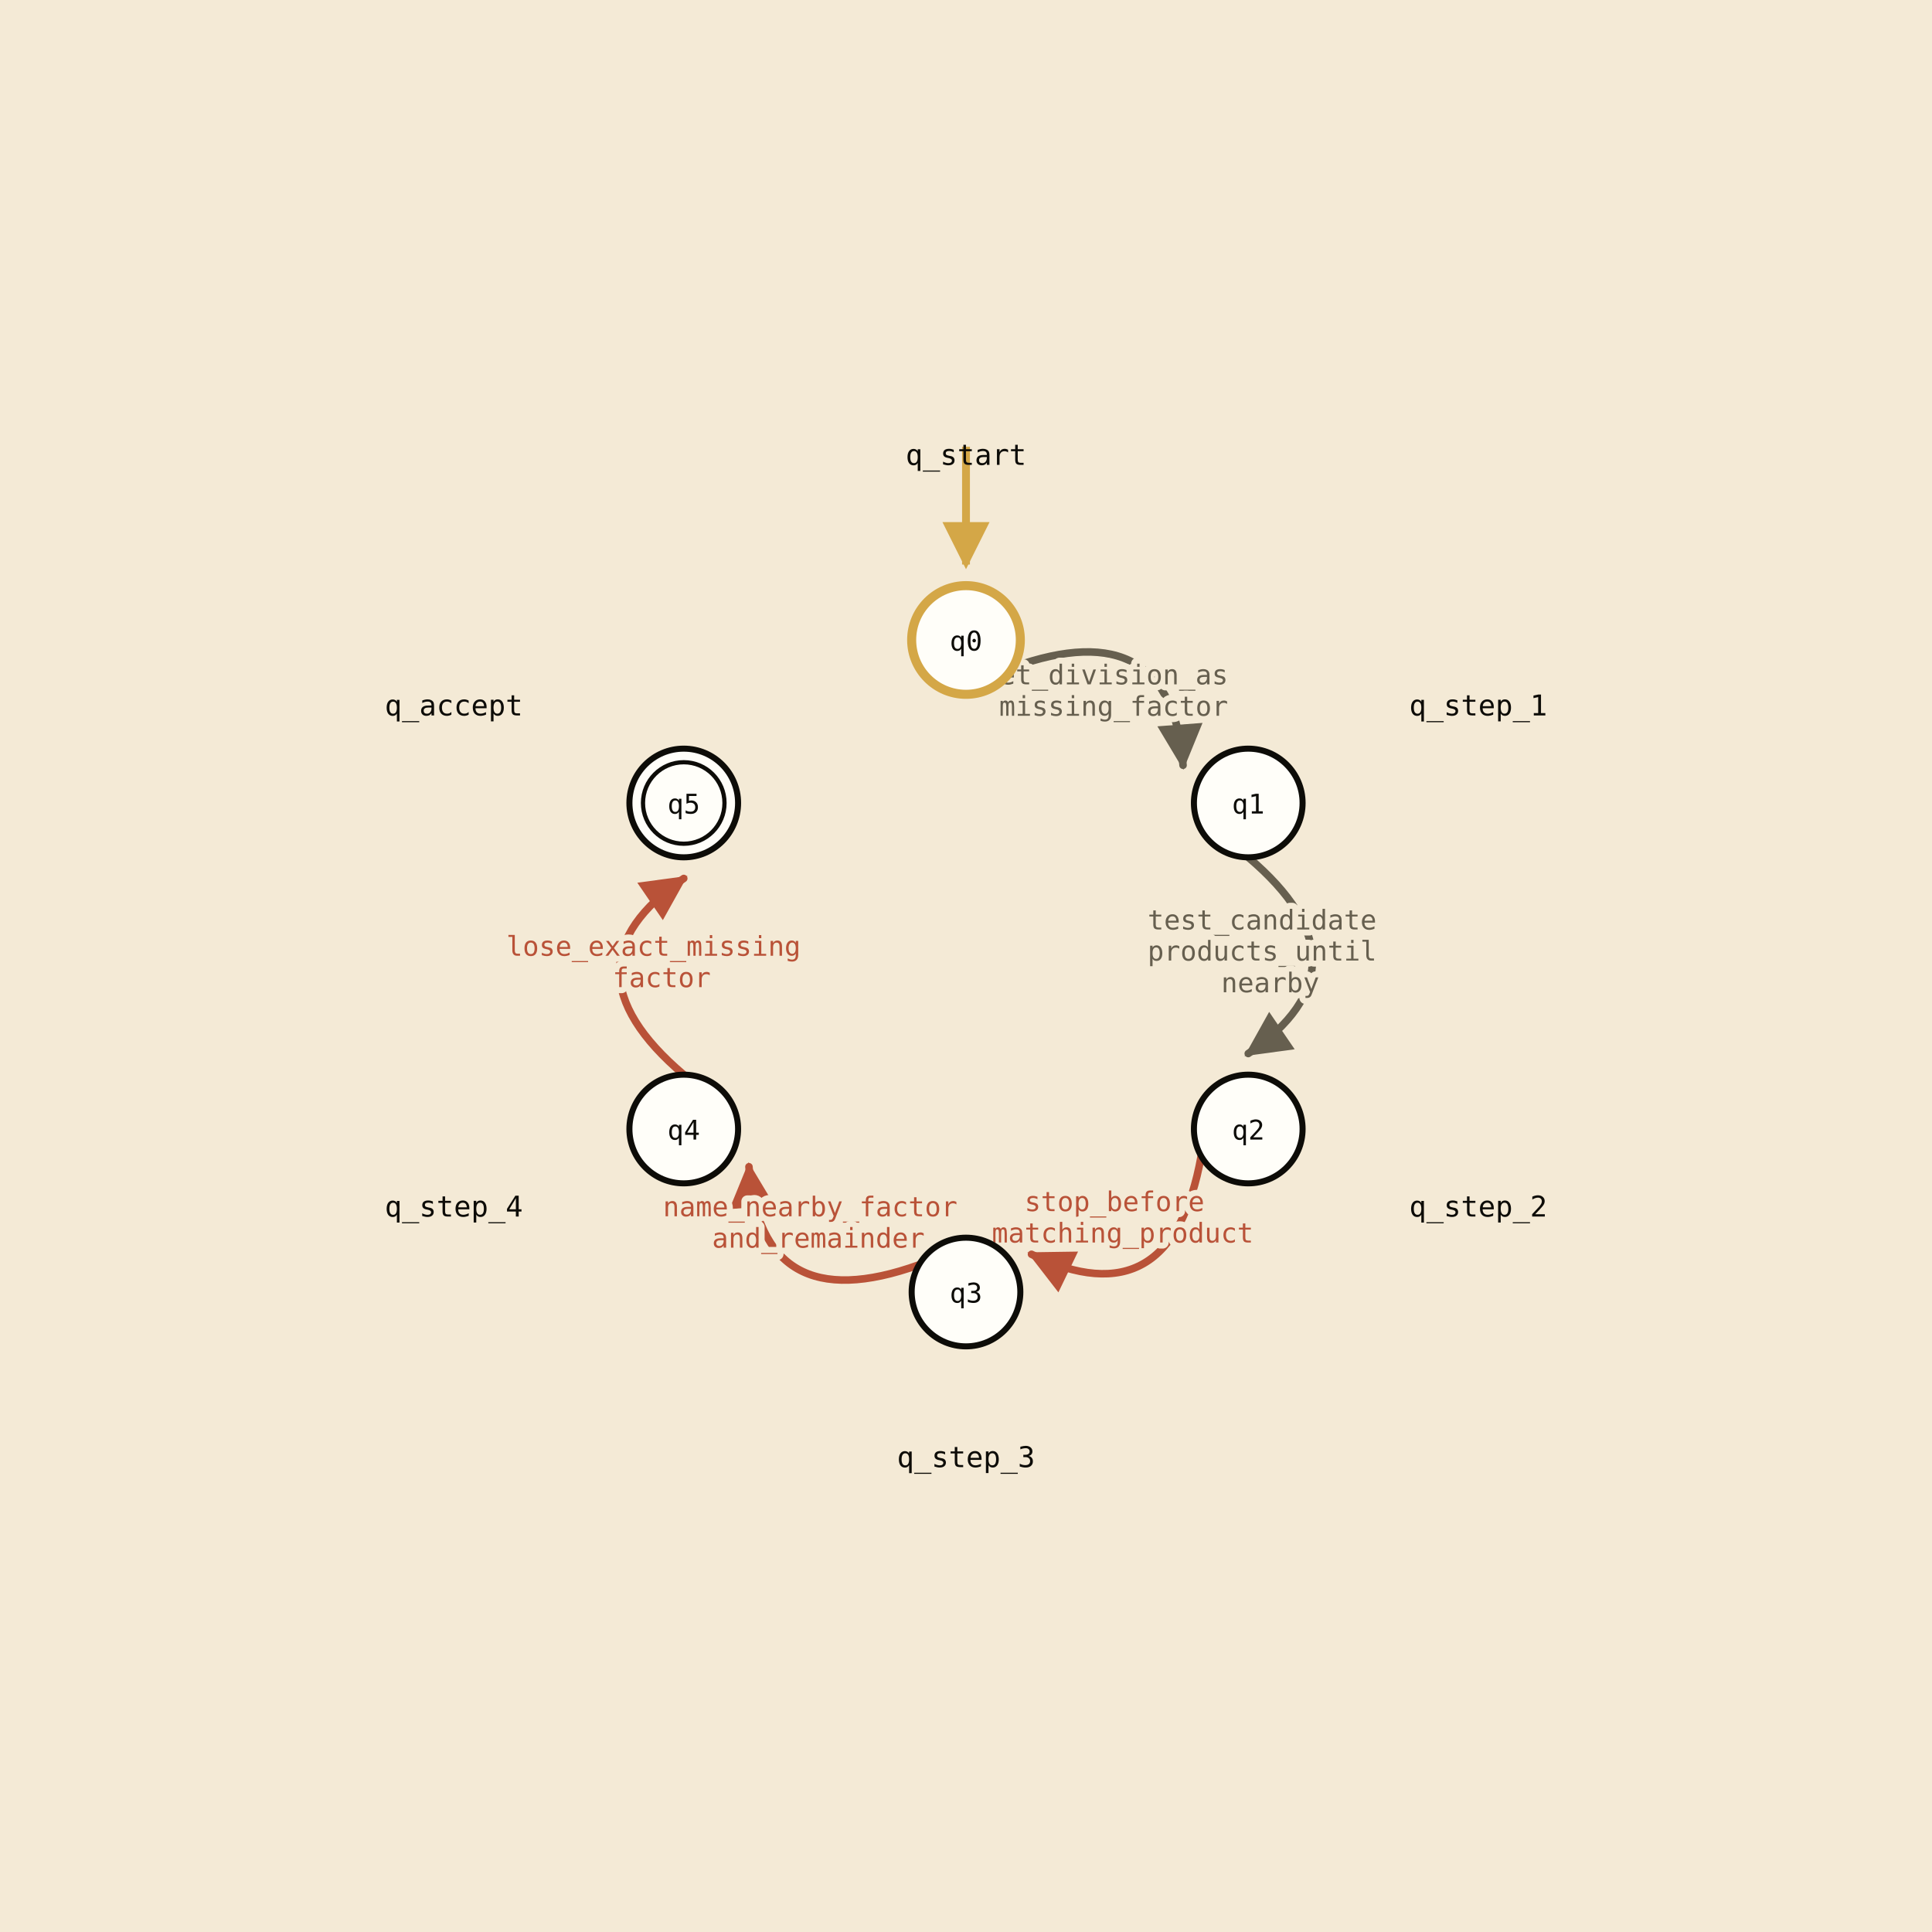
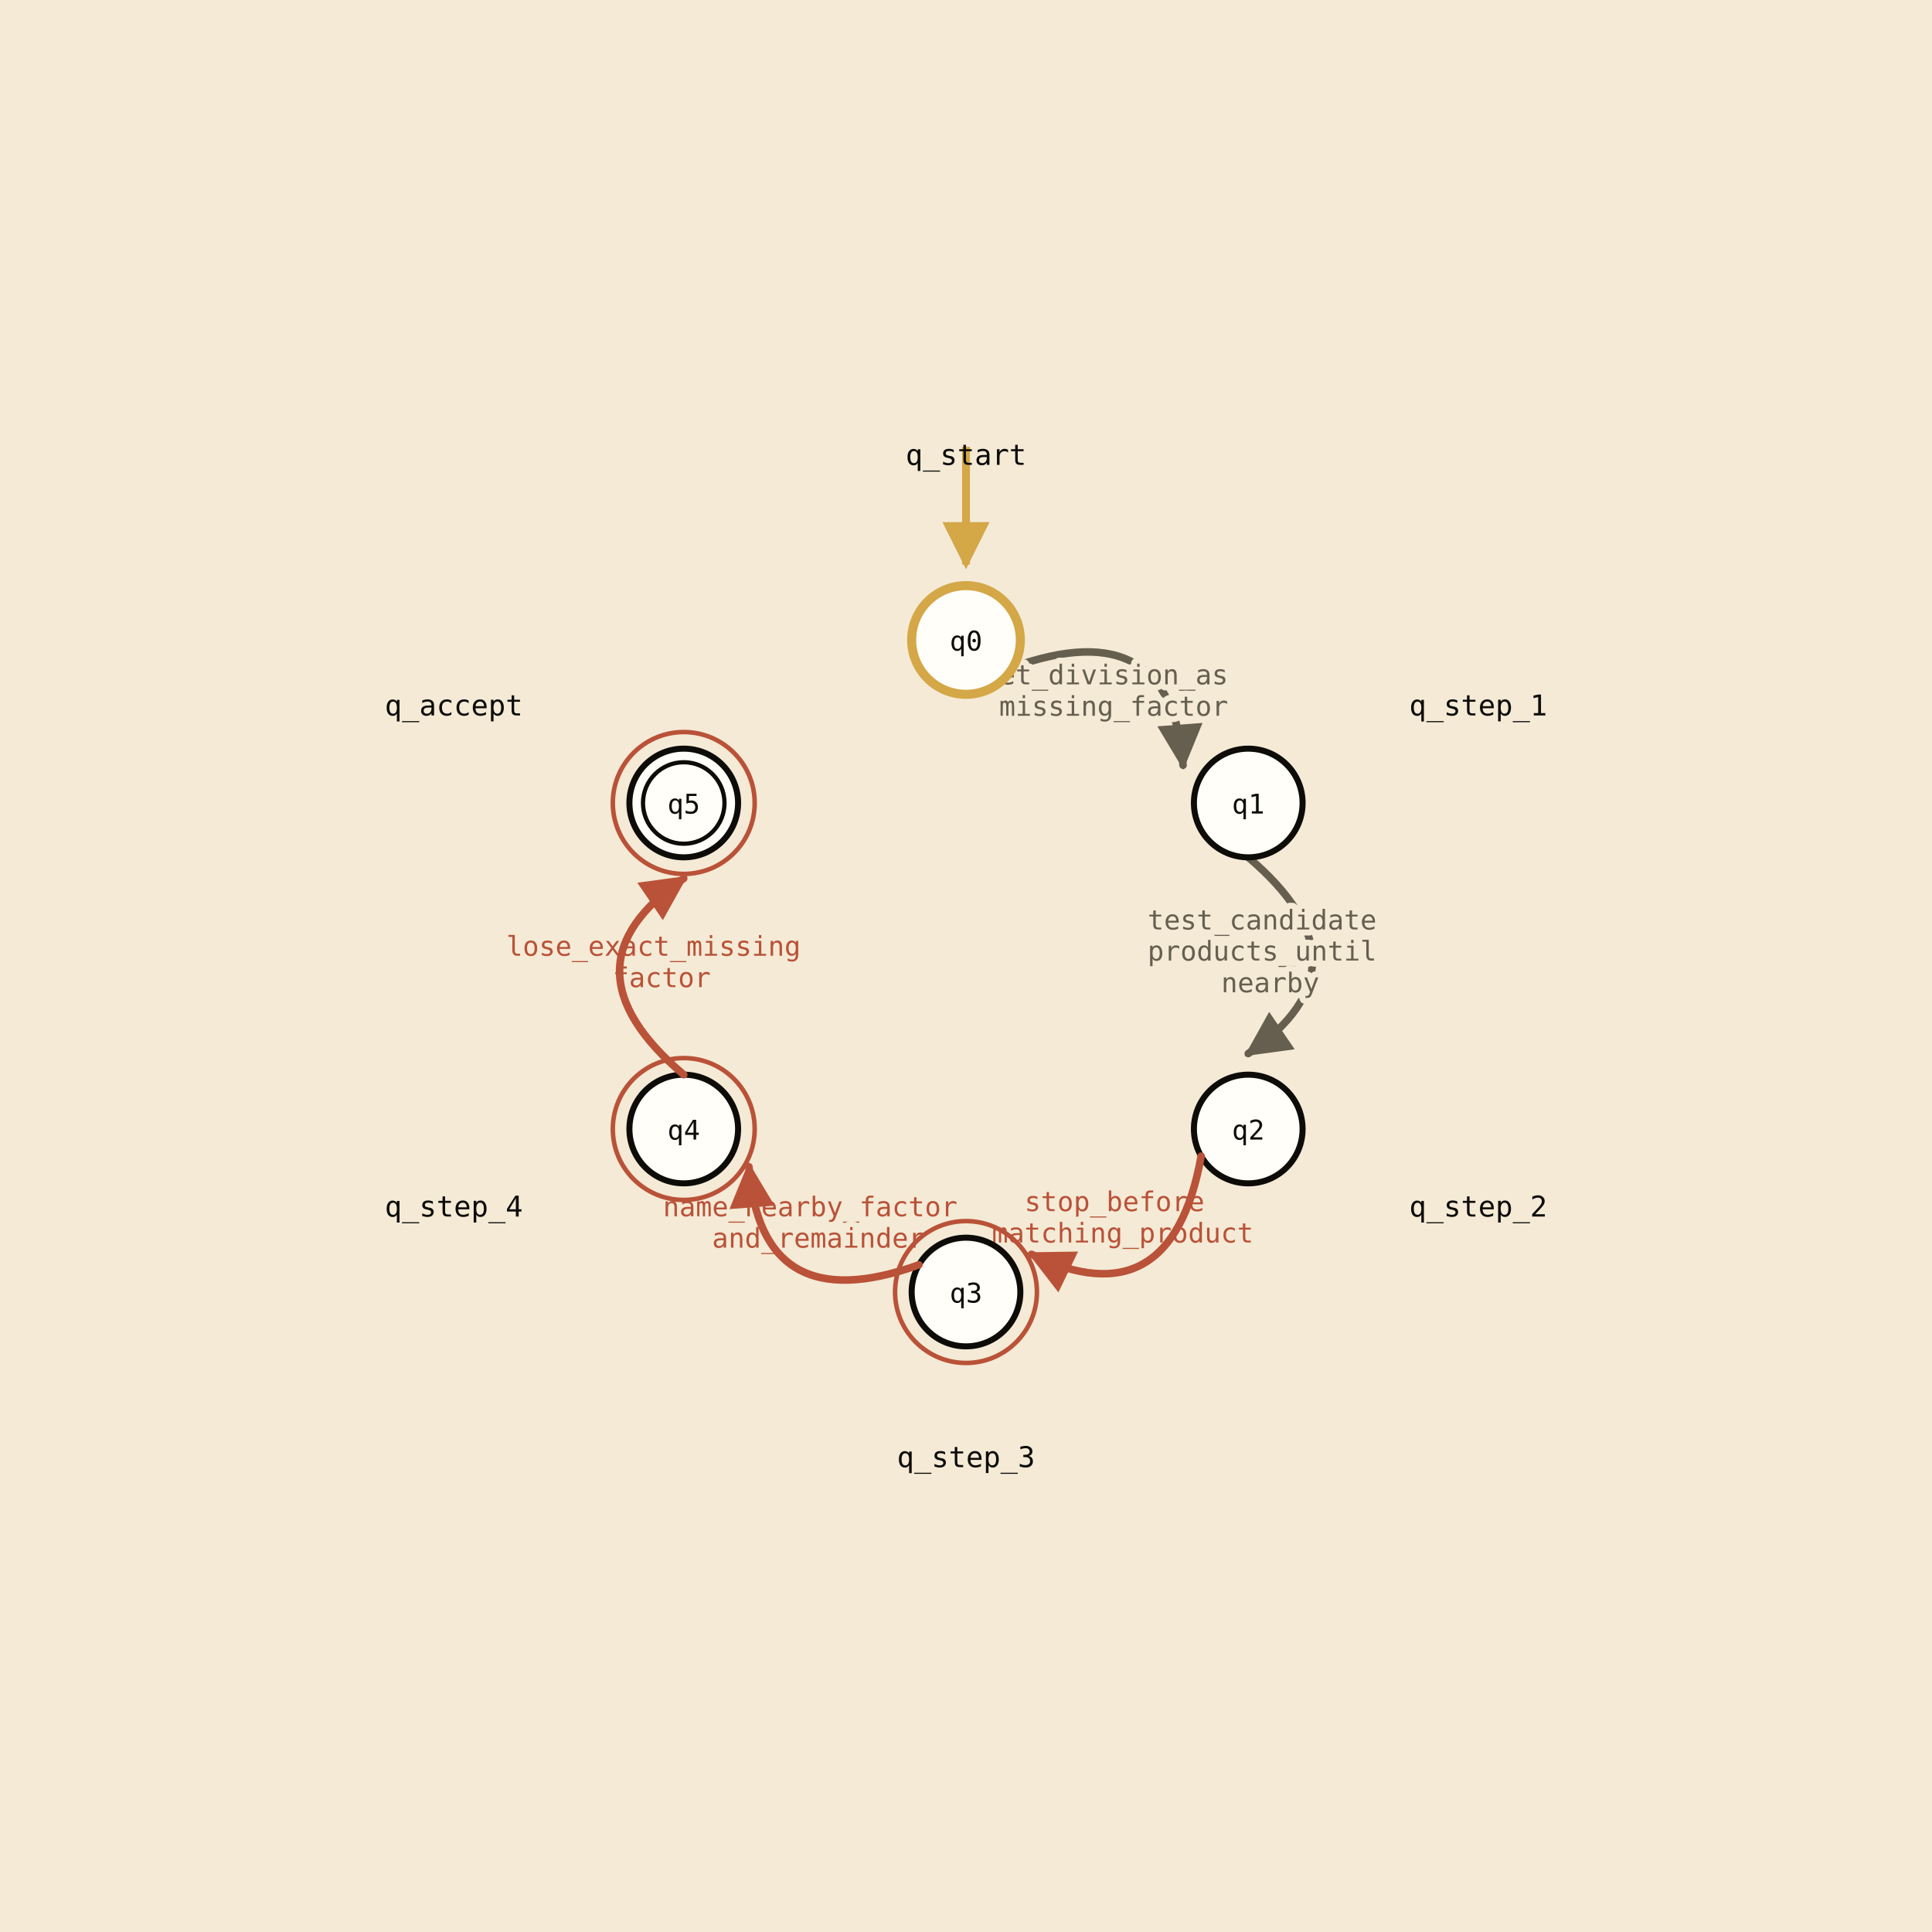
<svg xmlns="http://www.w3.org/2000/svg" width="640" height="640" viewBox="0 0 640 640" role="img" aria-labelledby="title desc">
  <defs>
    <marker id="arrow-conserving" viewBox="0 0 10 10" refX="9" refY="5" markerWidth="6" markerHeight="6" orient="auto-start-reverse">
      <path d="M 0 0 L 10 5 L 0 10 z" fill="#0d0c08" />
    </marker>
-     <marker id="arrow-deforming" viewBox="0 0 10 10" refX="9" refY="5" markerWidth="6" markerHeight="6" orient="auto-start-reverse">
+     <marker id="arrow-neutral" viewBox="0 0 10 10" refX="9" refY="5" markerWidth="6" markerHeight="6" orient="auto-start-reverse">
+       <path d="M 0 0 L 10 5 L 0 10 z" fill="#665f4f" />
+     </marker>
+     <marker id="arrow-validity-blue" viewBox="0 0 10 10" refX="9" refY="5" markerWidth="6" markerHeight="6" orient="auto-start-reverse">
+       <path d="M 0 0 L 10 5 L 0 10 z" fill="#2e6f9e" />
+     </marker>
+     <marker id="arrow-validity-rust" viewBox="0 0 10 10" refX="9" refY="5" markerWidth="6" markerHeight="6" orient="auto-start-reverse">
      <path d="M 0 0 L 10 5 L 0 10 z" fill="#b95238" />
    </marker>
-     <marker id="arrow-neutral" viewBox="0 0 10 10" refX="9" refY="5" markerWidth="6" markerHeight="6" orient="auto-start-reverse">
-       <path d="M 0 0 L 10 5 L 0 10 z" fill="#665f4f" />
+     <marker id="arrow-validity-rust-mixed" viewBox="0 0 10 10" refX="9" refY="5" markerWidth="4.5" markerHeight="4.5" orient="auto-start-reverse">
+       <path d="M 0 0 L 10 5 L 0 10 z" fill="#b95238" />
    </marker>
    <marker id="arrow-start" viewBox="0 0 10 10" refX="9" refY="5" markerWidth="6" markerHeight="6" orient="auto-start-reverse">
      <path d="M 0 0 L 10 5 L 0 10 z" fill="#d4a747" />
    </marker>
  </defs>
  <rect width="100%" height="100%" fill="#f4ead6" />
  <path class="edge-neutral" d="M 335.6 221.0 Q 388.0 202.2 391.9 253.5" fill="none" stroke="#665f4f" stroke-width="2.5" stroke-linecap="round" marker-end="url(#arrow-neutral)" />
  <text text-anchor="middle" font-family="ui-monospace, Menlo, Consolas, monospace" font-size="9.0" fill="#665f4f" stroke="#f4ead6" stroke-width="4" stroke-linejoin="round" paint-order="stroke fill">
    <tspan x="368.9" y="226.7">set_division_as</tspan>
    <tspan x="368.9" y="237.1">missing_factor</tspan>
  </text>
  <path class="edge-neutral" d="M 413.5 284.0 Q 456.0 320.0 413.5 349.0" fill="none" stroke="#665f4f" stroke-width="2.5" stroke-linecap="round" marker-end="url(#arrow-neutral)" />
  <text text-anchor="middle" font-family="ui-monospace, Menlo, Consolas, monospace" font-size="9.0" fill="#665f4f" stroke="#f4ead6" stroke-width="4" stroke-linejoin="round" paint-order="stroke fill">
    <tspan x="420.8" y="307.9">test_candidate</tspan>
    <tspan x="420.8" y="318.2">products_until</tspan>
    <tspan x="420.8" y="328.7">nearby</tspan>
  </text>
-   <path class="edge-deforming" d="M 397.9 383.0 Q 388.0 437.8 341.7 415.5" fill="none" stroke="#b95238" stroke-width="2.5" stroke-linecap="round" marker-end="url(#arrow-deforming)" />
  <text text-anchor="middle" font-family="ui-monospace, Menlo, Consolas, monospace" font-size="9.0" fill="#b95238" stroke="#f4ead6" stroke-width="4" stroke-linejoin="round" paint-order="stroke fill">
    <tspan x="371.9" y="401.2">stop_before</tspan>
    <tspan x="371.9" y="411.6">matching_product</tspan>
  </text>
-   <path class="edge-deforming" d="M 304.4 419.0 Q 252.0 437.8 248.1 386.5" fill="none" stroke="#b95238" stroke-width="2.5" stroke-linecap="round" marker-end="url(#arrow-deforming)" />
  <text text-anchor="middle" font-family="ui-monospace, Menlo, Consolas, monospace" font-size="9.0" fill="#b95238" stroke="#f4ead6" stroke-width="4" stroke-linejoin="round" paint-order="stroke fill">
    <tspan x="271.1" y="402.9">name_nearby_factor</tspan>
    <tspan x="271.1" y="413.3">and_remainder</tspan>
  </text>
-   <path class="edge-deforming" d="M 226.5 356.0 Q 184.0 320.0 226.5 291.0" fill="none" stroke="#b95238" stroke-width="2.5" stroke-linecap="round" marker-end="url(#arrow-deforming)" />
  <text text-anchor="middle" font-family="ui-monospace, Menlo, Consolas, monospace" font-size="9.0" fill="#b95238" stroke="#f4ead6" stroke-width="4" stroke-linejoin="round" paint-order="stroke fill">
    <tspan x="219.2" y="316.6">lose_exact_missing</tspan>
    <tspan x="219.2" y="327.0">factor</tspan>
  </text>
  <path d="M 320.0 148.0 L 320.0 187.0" fill="none" stroke="#d4a747" stroke-width="2.6" marker-end="url(#arrow-start)" />
  <circle cx="320.0" cy="212.0" r="18.0" fill="#fffef9" stroke="#d4a747" stroke-width="3" />
  <text text-anchor="middle" font-family="ui-monospace, Menlo, Consolas, monospace" font-size="9.5" fill="#0d0c08">
    <tspan x="320.0" y="154.0">q_start</tspan>
  </text>
  <text x="320.0" y="215.5" text-anchor="middle" font-family="ui-monospace, Menlo, Consolas, monospace" font-size="9" fill="#0d0c08">q0</text>
  <circle cx="413.5" cy="266.0" r="18.0" fill="#fffef9" stroke="#0d0c08" stroke-width="2" />
  <text text-anchor="start" font-family="ui-monospace, Menlo, Consolas, monospace" font-size="9.5" fill="#0d0c08">
    <tspan x="466.8" y="237.0">q_step_1</tspan>
  </text>
  <text x="413.5" y="269.5" text-anchor="middle" font-family="ui-monospace, Menlo, Consolas, monospace" font-size="9" fill="#0d0c08">q1</text>
  <circle cx="413.5" cy="374.0" r="18.0" fill="#fffef9" stroke="#0d0c08" stroke-width="2" />
  <text text-anchor="start" font-family="ui-monospace, Menlo, Consolas, monospace" font-size="9.5" fill="#0d0c08">
    <tspan x="466.8" y="403.0">q_step_2</tspan>
  </text>
  <text x="413.5" y="377.5" text-anchor="middle" font-family="ui-monospace, Menlo, Consolas, monospace" font-size="9" fill="#0d0c08">q2</text>
  <circle cx="320.0" cy="428.0" r="18.0" fill="#fffef9" stroke="#0d0c08" stroke-width="2" />
  <text text-anchor="middle" font-family="ui-monospace, Menlo, Consolas, monospace" font-size="9.5" fill="#0d0c08">
    <tspan x="320.0" y="486.0">q_step_3</tspan>
  </text>
  <text x="320.0" y="431.5" text-anchor="middle" font-family="ui-monospace, Menlo, Consolas, monospace" font-size="9" fill="#0d0c08">q3</text>
  <circle cx="226.5" cy="374.0" r="18.0" fill="#fffef9" stroke="#0d0c08" stroke-width="2" />
  <text text-anchor="end" font-family="ui-monospace, Menlo, Consolas, monospace" font-size="9.5" fill="#0d0c08">
    <tspan x="173.2" y="403.0">q_step_4</tspan>
  </text>
  <text x="226.5" y="377.5" text-anchor="middle" font-family="ui-monospace, Menlo, Consolas, monospace" font-size="9" fill="#0d0c08">q4</text>
  <circle cx="226.5" cy="266.0" r="18.0" fill="#fffef9" stroke="#0d0c08" stroke-width="2" />
  <circle cx="226.5" cy="266.0" r="13.5" fill="none" stroke="#0d0c08" stroke-width="1.4" />
  <text text-anchor="end" font-family="ui-monospace, Menlo, Consolas, monospace" font-size="9.5" fill="#0d0c08">
    <tspan x="173.2" y="237.0">q_accept</tspan>
  </text>
  <text x="226.5" y="269.5" text-anchor="middle" font-family="ui-monospace, Menlo, Consolas, monospace" font-size="9" fill="#0d0c08">q5</text>
+   <path class="validity-rust-overlay" d="M 397.9 383.0 Q 388.0 437.8 341.7 415.5" fill="none" stroke="#b95238" stroke-width="2.5" stroke-linecap="round" marker-end="url(#arrow-validity-rust)" />
+   <path class="validity-rust-overlay" d="M 304.4 419.0 Q 252.0 437.8 248.1 386.5" fill="none" stroke="#b95238" stroke-width="2.5" stroke-linecap="round" marker-end="url(#arrow-validity-rust)" />
+   <path class="validity-rust-overlay" d="M 226.5 356.0 Q 184.0 320.0 226.5 291.0" fill="none" stroke="#b95238" stroke-width="2.5" stroke-linecap="round" marker-end="url(#arrow-validity-rust)" />
+   <circle class="validity-rust-ring" cx="226.5" cy="266.0" r="23.5" fill="none" stroke="#b95238" stroke-width="1.5" />
+   <circle class="validity-rust-ring" cx="320.0" cy="428.0" r="23.5" fill="none" stroke="#b95238" stroke-width="1.5" />
+   <circle class="validity-rust-ring" cx="226.5" cy="374.0" r="23.5" fill="none" stroke="#b95238" stroke-width="1.5" />
</svg>
